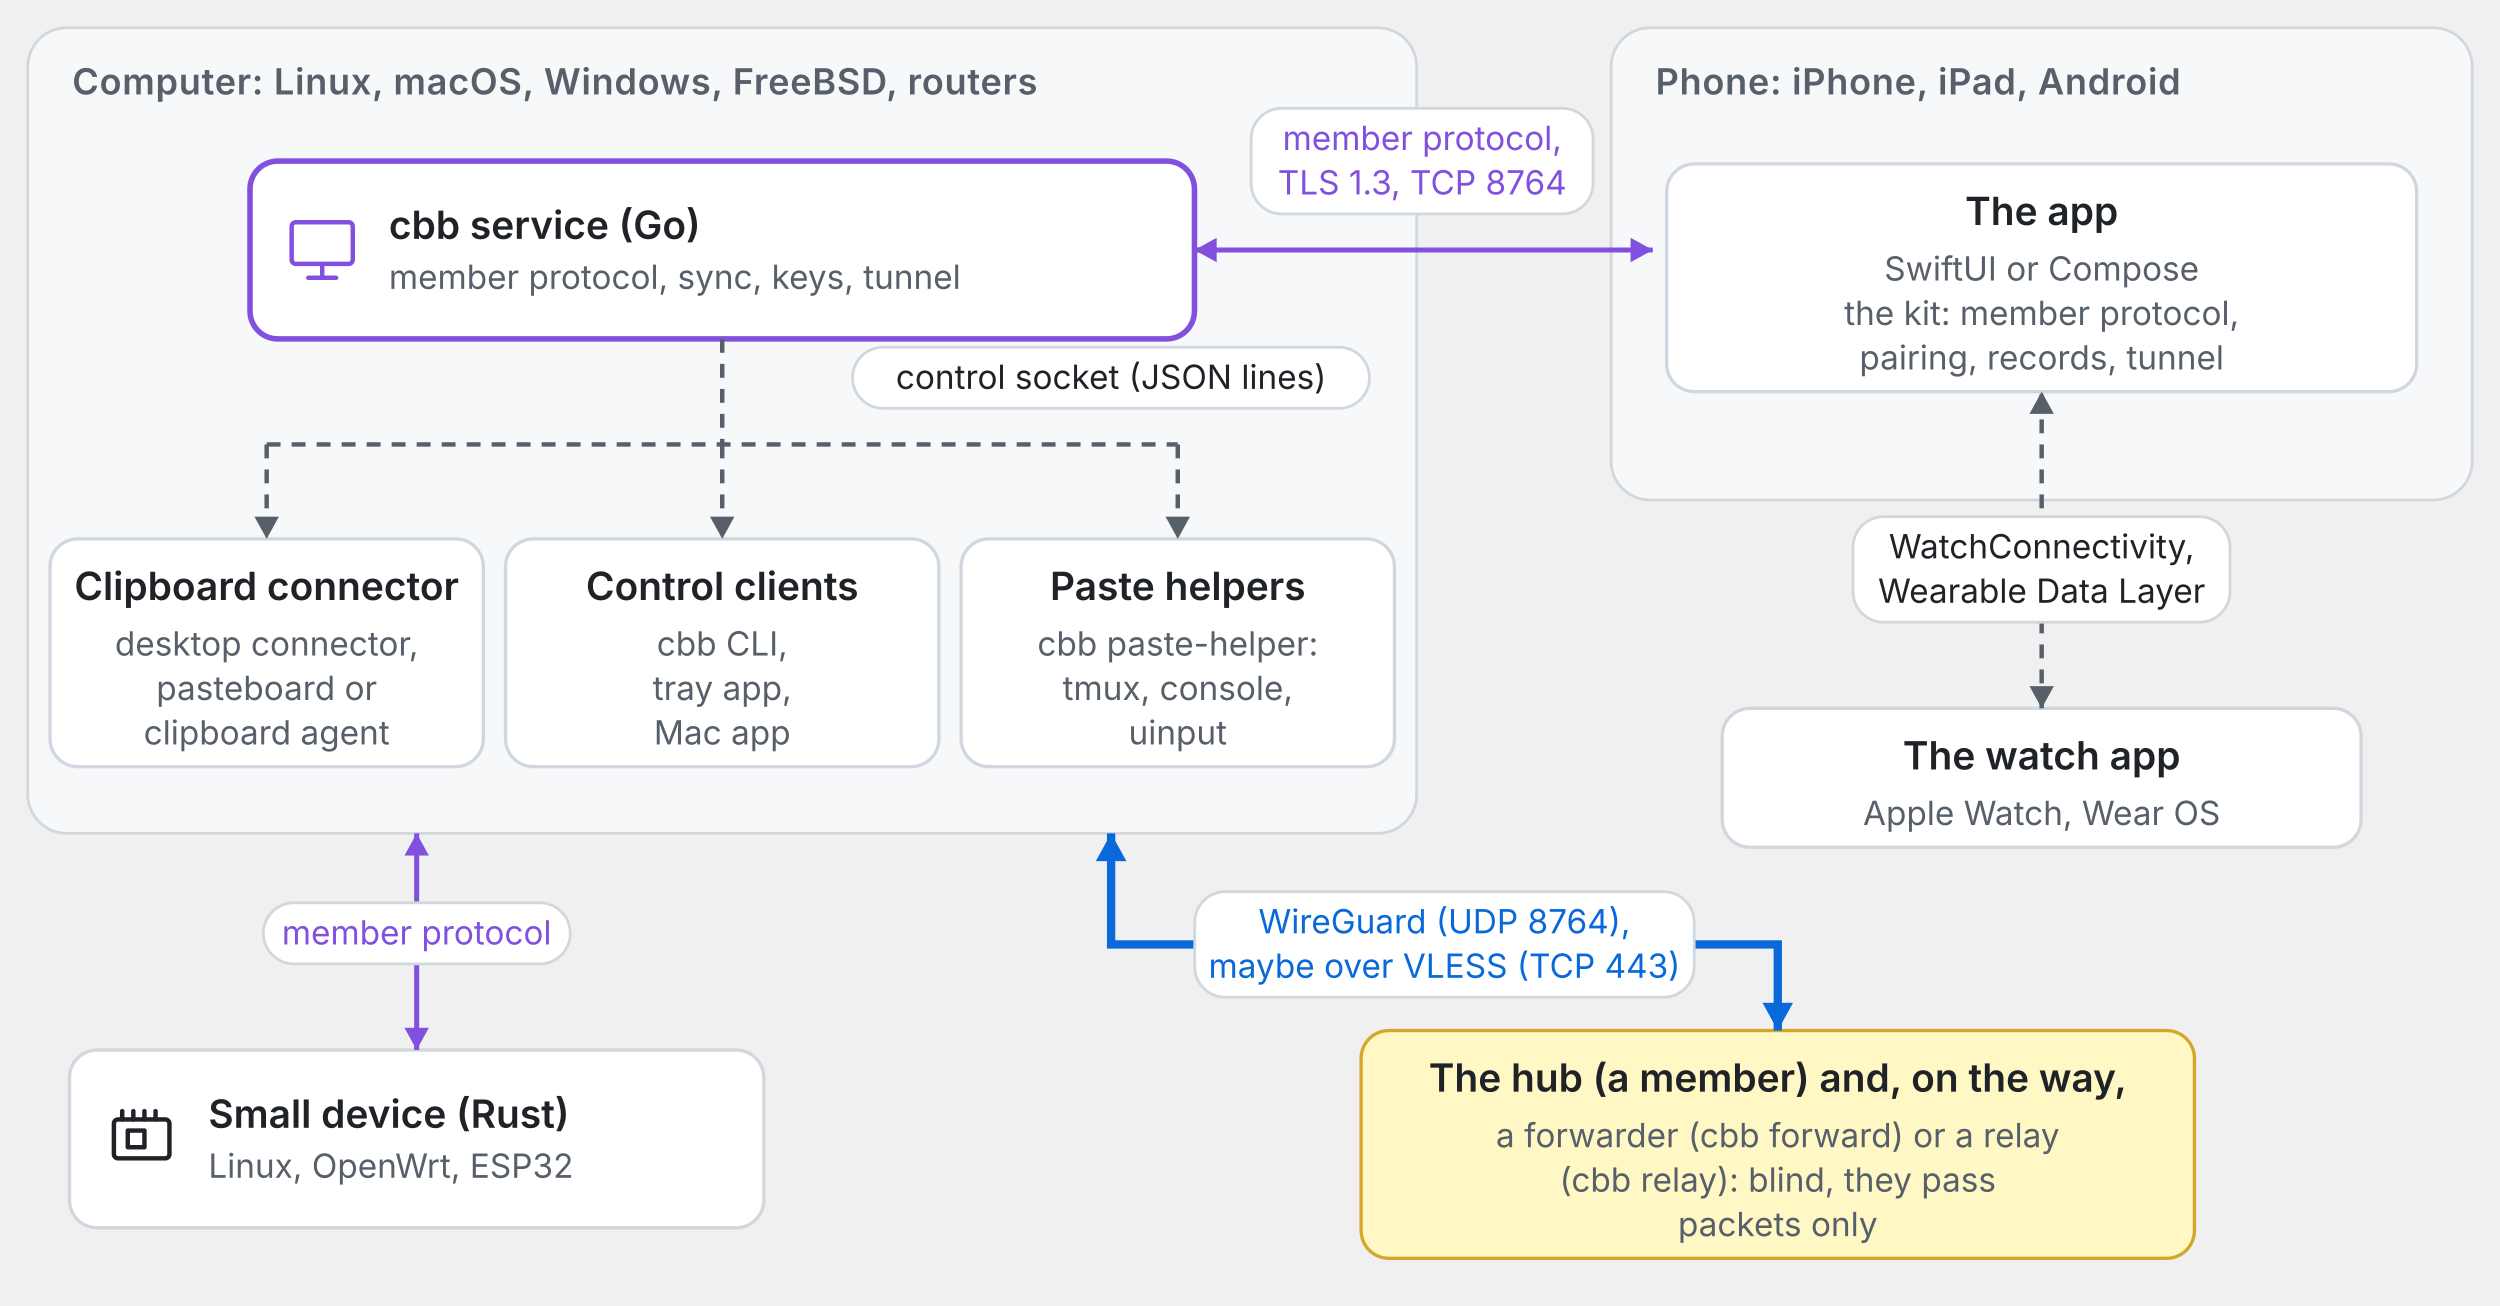
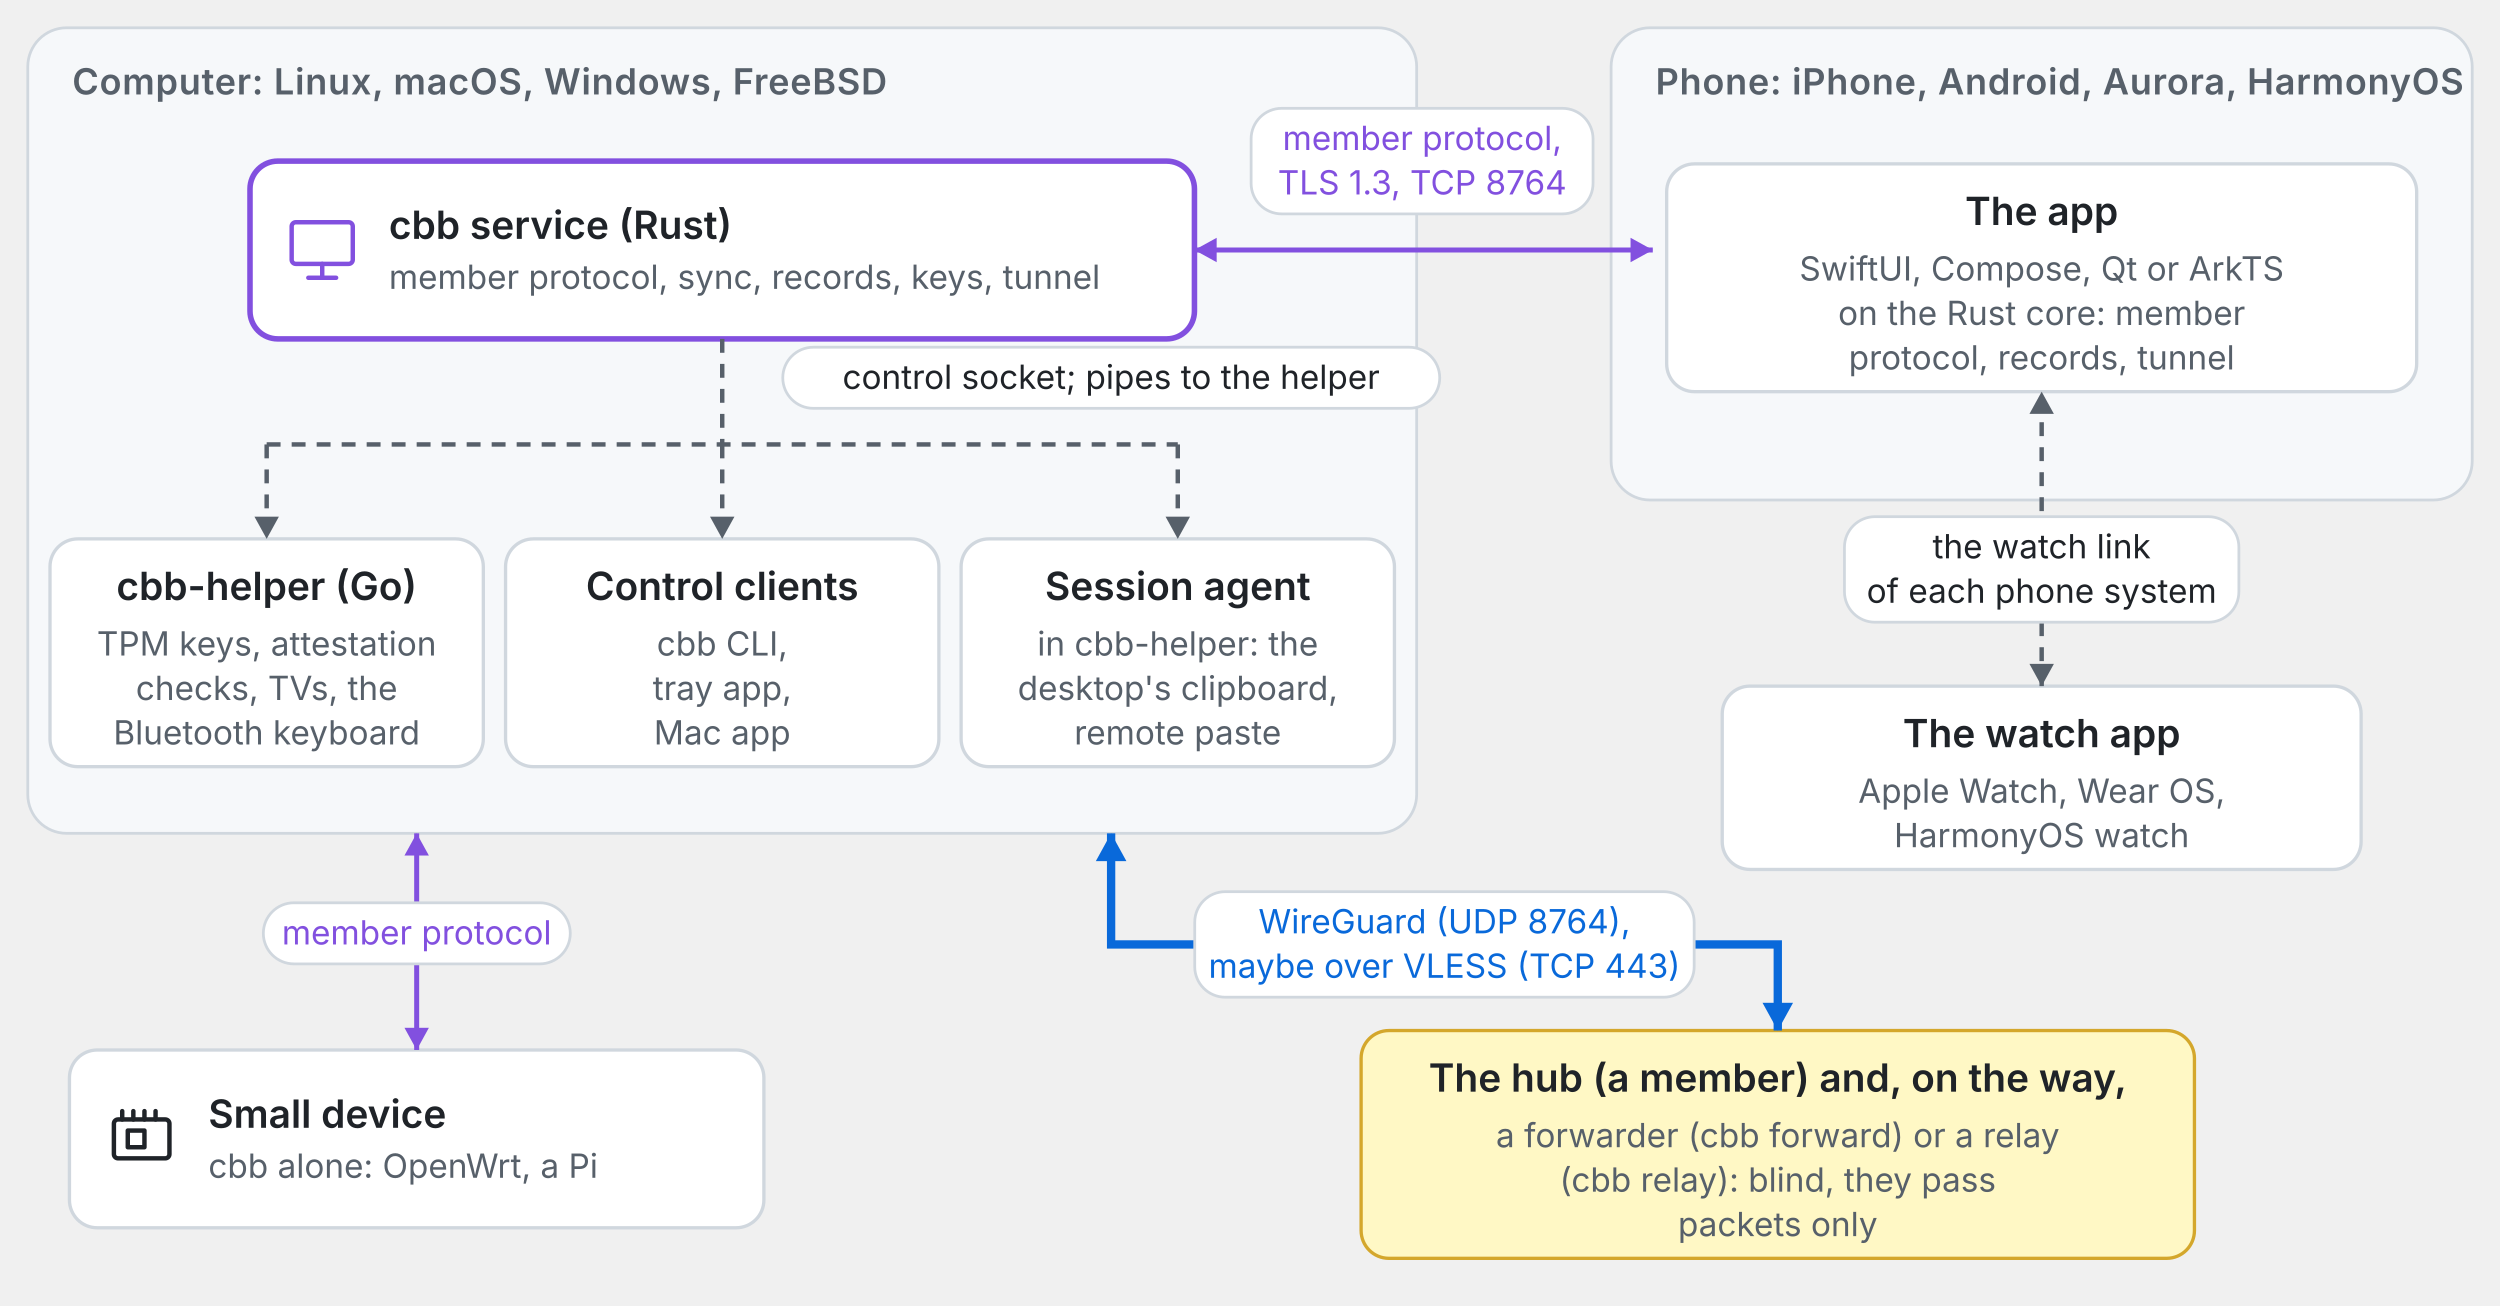
<svg xmlns="http://www.w3.org/2000/svg" width="900" height="470" viewBox="0 0 900 470" role="img" aria-label="The containers: the programs of a computer, a phone, a small device and the hub, and how they talk">
  <style>
  .bg { fill: none; }
  .zone { fill: #f6f8fa; stroke: #d0d7de; stroke-width: 1; }
  .zone-t { fill: #57606a; font: 600 13px system-ui, -apple-system, 'Segoe UI', sans-serif; letter-spacing: .02em; }
  .card { fill: #ffffff; stroke: #d0d7de; stroke-width: 1.2; }
  .card.key { stroke: #8250df; stroke-width: 2; }
  .card.srv { fill: #fff8c5; stroke: #d4a72c; }
  .t { fill: #1f2328; font: 600 14px system-ui, -apple-system, 'Segoe UI', sans-serif; }
  .s { fill: #57606a; font: 12px system-ui, -apple-system, 'Segoe UI', sans-serif; }
  .ic { fill: none; stroke: #1f2328; stroke-width: 1.6; stroke-linecap: round; stroke-linejoin: round; }
  .key .ic, .ic.key { stroke: #8250df; }
  .badge { fill: #8250df; }
  .badge-t { fill: #ffffff; font: 600 10px system-ui, -apple-system, 'Segoe UI', sans-serif; letter-spacing: .04em; }
  .e-tunnel { fill: none; stroke: #0969da; stroke-width: 3; }
  .e-home { fill: none; stroke: #57606a; stroke-width: 1.6; stroke-dasharray: 5 4; }
  .e-pair { fill: none; stroke: #8250df; stroke-width: 1.8; }
  .e-e2e { fill: none; stroke: #1a7f37; stroke-width: 1.8; stroke-dasharray: 2 4; stroke-linecap: round; }
  .a-tunnel { fill: #0969da; } .a-home { fill: #57606a; } .a-pair { fill: #8250df; } .a-e2e { fill: #1a7f37; }
  .lbl-bg { fill: #ffffff; stroke: #d0d7de; stroke-width: 1; }
  .lbl { fill: #1f2328; font: 12px system-ui, -apple-system, 'Segoe UI', sans-serif; }
  .lbl.tunnel { fill: #0969da; } .lbl.pair { fill: #8250df; } .lbl.e2e { fill: #1a7f37; }
  .note { fill: #57606a; font: italic 12px system-ui, -apple-system, 'Segoe UI', sans-serif; }
  @media (prefers-color-scheme: dark) {
    .zone { fill: #161b22; stroke: #30363d; }
    .zone-t, .s, .note { fill: #8b949e; }
    .card { fill: #0d1117; stroke: #3d444d; }
    .card.key { stroke: #a371f7; }
    .card.srv { fill: #272115; stroke: #9e6a03; }
    .t, .lbl { fill: #e6edf3; }
    .ic { stroke: #e6edf3; }
    .key .ic, .ic.key { stroke: #a371f7; }
    .badge { fill: #a371f7; }
    .badge-t { fill: #0d1117; }
    .e-tunnel { stroke: #4493f8; } .a-tunnel { fill: #4493f8; } .lbl.tunnel { fill: #4493f8; }
    .e-home { stroke: #8b949e; } .a-home { fill: #8b949e; }
    .e-pair { stroke: #a371f7; } .a-pair { fill: #a371f7; } .lbl.pair { fill: #a371f7; }
    .e-e2e { stroke: #3fb950; } .a-e2e { fill: #3fb950; } .lbl.e2e { fill: #3fb950; }
    .lbl-bg { fill: #0d1117; stroke: #3d444d; }
  }
</style>
  <rect class="zone" x="10" y="10" width="500" height="290" rx="14" />
-   <text class="zone-t" x="26" y="34">Computer: Linux, macOS, Windows, FreeBSD, routers</text>
+   <text class="zone-t" x="26" y="34">Computer: Linux, macOS, Windows, FreeBSD</text>
  <g class="key">
    <rect class="card key" x="90.0" y="58.0" width="340" height="64" rx="10" />
    <g transform="translate(102.0,76)" class="ic">
      <rect x="3" y="4" width="22" height="15" rx="1.5" />
      <line x1="14" y1="19" x2="14" y2="24" />
      <line x1="9" y1="24" x2="19" y2="24" />
    </g>
-     <text class="t" x="140.0" y="86">cbb service (Go)</text>
-     <text class="s" x="140.0" y="104">member protocol, sync, keys, tunnel</text>
+     <text class="t" x="140.0" y="86">cbb service (Rust)</text>
+     <text class="s" x="140.0" y="104">member protocol, sync, records, keys, tunnel</text>
  </g>
  <g class="">
    <rect class="card " x="18.0" y="194.0" width="156" height="82" rx="10" />
-     <text class="t" x="96" y="216.0" text-anchor="middle">Clipboard connector</text>
-     <text class="s" x="96" y="236.0" text-anchor="middle">desktop connector,</text>
-     <text class="s" x="96" y="252.0" text-anchor="middle">pasteboard or</text>
-     <text class="s" x="96" y="268.0" text-anchor="middle">clipboard agent</text>
+     <text class="t" x="96" y="216.0" text-anchor="middle">cbb-helper (Go)</text>
+     <text class="s" x="96" y="236.0" text-anchor="middle">TPM keys, attestation</text>
+     <text class="s" x="96" y="252.0" text-anchor="middle">checks, TVs, the</text>
+     <text class="s" x="96" y="268.0" text-anchor="middle">Bluetooth keyboard</text>
  </g>
  <g class="">
    <rect class="card " x="182.0" y="194.0" width="156" height="82" rx="10" />
    <text class="t" x="260" y="216.0" text-anchor="middle">Control clients</text>
    <text class="s" x="260" y="236.0" text-anchor="middle">cbb CLI,</text>
    <text class="s" x="260" y="252.0" text-anchor="middle">tray app,</text>
    <text class="s" x="260" y="268.0" text-anchor="middle">Mac app</text>
  </g>
  <g class="">
    <rect class="card " x="346.0" y="194.0" width="156" height="82" rx="10" />
-     <text class="t" x="424" y="216.0" text-anchor="middle">Paste helpers</text>
-     <text class="s" x="424" y="236.0" text-anchor="middle">cbb paste-helper:</text>
-     <text class="s" x="424" y="252.0" text-anchor="middle">tmux, console,</text>
-     <text class="s" x="424" y="268.0" text-anchor="middle">uinput</text>
+     <text class="t" x="424" y="216.0" text-anchor="middle">Session agent</text>
+     <text class="s" x="424" y="236.0" text-anchor="middle">in cbb-helper: the</text>
+     <text class="s" x="424" y="252.0" text-anchor="middle">desktop's clipboard,</text>
+     <text class="s" x="424" y="268.0" text-anchor="middle">remote paste</text>
  </g>
  <path class="e-home" d="M260.0,122.0 L260,160" />
  <path class="e-home" d="M96,160 L424,160" />
  <path class="e-home" d="M96,160 L96.0,194.0" />
  <path class="a-home" d="M96.0,194.0 L100.4,186.0 L91.6,186.0z" />
  <path class="e-home" d="M260,160 L260.0,194.0" />
  <path class="a-home" d="M260.0,194.0 L264.4,186.0 L255.6,186.0z" />
  <path class="e-home" d="M424,160 L424.0,194.0" />
  <path class="a-home" d="M424.0,194.0 L428.4,186.0 L419.6,186.0z" />
  <rect class="zone" x="580" y="10" width="310" height="170" rx="14" />
-   <text class="zone-t" x="596" y="34">Phone: iPhone, iPad, Android</text>
+   <text class="zone-t" x="596" y="34">Phone: iPhone, Android, Aurora, HarmonyOS</text>
  <g class="">
    <rect class="card " x="600.0" y="59.0" width="270" height="82" rx="10" />
    <text class="t" x="735" y="81.0" text-anchor="middle">The app</text>
-     <text class="s" x="735" y="101.0" text-anchor="middle">SwiftUI or Compose</text>
-     <text class="s" x="735" y="117.0" text-anchor="middle">the kit: member protocol,</text>
-     <text class="s" x="735" y="133.0" text-anchor="middle">pairing, records, tunnel</text>
+     <text class="s" x="735" y="101.0" text-anchor="middle">SwiftUI, Compose, Qt or ArkTS</text>
+     <text class="s" x="735" y="117.0" text-anchor="middle">on the Rust core: member</text>
+     <text class="s" x="735" y="133.0" text-anchor="middle">protocol, records, tunnel</text>
  </g>
  <path class="e-pair" d="M430.0,90.0 L595,90" />
  <path class="a-pair" d="M595,90 L587.0,85.6 L587.0,94.4z" />
  <path class="a-pair" d="M430.0,90.0 L438.0,94.4 L438.0,85.6z" />
  <g class="">
-     <rect class="card " x="620.0" y="255.0" width="230" height="50" rx="10" />
-     <text class="t" x="735" y="277.0" text-anchor="middle">The watch app</text>
-     <text class="s" x="735" y="297.0" text-anchor="middle">Apple Watch, Wear OS</text>
+     <rect class="card " x="620.0" y="247.0" width="230" height="66" rx="10" />
+     <text class="t" x="735" y="269.0" text-anchor="middle">The watch app</text>
+     <text class="s" x="735" y="289.0" text-anchor="middle">Apple Watch, Wear OS,</text>
+     <text class="s" x="735" y="305.0" text-anchor="middle">HarmonyOS watch</text>
  </g>
-   <path class="e-home" d="M735.0,255.0 L735.0,141.0" />
+   <path class="e-home" d="M735.0,247.0 L735.0,141.0" />
  <path class="a-home" d="M735.0,141.0 L730.6,149.0 L739.4,149.0z" />
-   <path class="a-home" d="M735.0,255.0 L739.4,247.0 L730.6,247.0z" />
+   <path class="a-home" d="M735.0,247.0 L739.4,239.0 L730.6,239.0z" />
  <g class="">
    <rect class="card " x="25.0" y="378.0" width="250" height="64" rx="10" />
    <g transform="translate(37.0,396)" class="ic">
      <rect x="4" y="7" width="20" height="14" rx="1.5" />
      <rect x="9" y="11" width="6" height="6" />
      <line x1="7" y1="4" x2="7" y2="7" />
      <line x1="11" y1="4" x2="11" y2="7" />
      <line x1="15" y1="4" x2="15" y2="7" />
      <line x1="19" y1="4" x2="19" y2="7" />
    </g>
-     <text class="t" x="75.0" y="406">Small device (Rust)</text>
-     <text class="s" x="75.0" y="424">Linux, OpenWrt, ESP32</text>
+     <text class="t" x="75.0" y="406">Small device</text>
+     <text class="s" x="75.0" y="424">cbb alone: OpenWrt, a Pi</text>
  </g>
  <path class="e-pair" d="M150,300 L150.0,378.0" />
  <path class="a-pair" d="M150.0,378.0 L154.4,370.0 L145.6,370.0z" />
  <path class="a-pair" d="M150,300 L145.6,308.0 L154.4,308.0z" />
  <g class="srv">
    <rect class="card srv" x="490.0" y="371.0" width="300" height="82" rx="10" />
    <text class="t" x="640" y="393.0" text-anchor="middle">The hub (a member) and, on the way,</text>
    <text class="s" x="640" y="413.0" text-anchor="middle">a forwarder (cbb forward) or a relay</text>
    <text class="s" x="640" y="429.0" text-anchor="middle">(cbb relay): blind, they pass</text>
    <text class="s" x="640" y="445.0" text-anchor="middle">packets only</text>
  </g>
  <path class="e-tunnel" d="M400,300 L400,340 L640,340 L640.0,371.0" />
  <path class="a-tunnel" d="M640.0,371.0 L645.5,361.0 L634.5,361.0z" />
  <path class="a-tunnel" d="M400,300 L394.5,310.0 L405.5,310.0z" />
-   <rect class="lbl-bg" x="306.9" y="125.0" width="186.1" height="22" rx="11.0" />
-   <text class="lbl home" x="400" y="140.0" text-anchor="middle">control socket (JSON lines)</text>
+   <rect class="lbl-bg" x="281.8" y="125.0" width="236.5" height="22" rx="11.0" />
+   <text class="lbl home" x="400" y="140.0" text-anchor="middle">control socket; pipes to the helper</text>
  <rect class="lbl-bg" x="450.4" y="39.0" width="123.1" height="38" rx="11" />
  <text class="lbl pair" x="512" y="54.0" text-anchor="middle">member protocol,</text>
  <text class="lbl pair" x="512" y="70.0" text-anchor="middle">TLS 1.3, TCP 8764</text>
-   <rect class="lbl-bg" x="667.1" y="186.0" width="135.7" height="38" rx="11" />
-   <text class="lbl home" x="735" y="201.0" text-anchor="middle">WatchConnectivity,</text>
-   <text class="lbl home" x="735" y="217.0" text-anchor="middle">Wearable Data Layer</text>
+   <rect class="lbl-bg" x="664.0" y="186.0" width="142.0" height="38" rx="11" />
+   <text class="lbl home" x="735" y="201.0" text-anchor="middle">the watch link</text>
+   <text class="lbl home" x="735" y="217.0" text-anchor="middle">of each phone system</text>
  <rect class="lbl-bg" x="94.8" y="325.0" width="110.5" height="22" rx="11.0" />
  <text class="lbl pair" x="150" y="340.0" text-anchor="middle">member protocol</text>
  <rect class="lbl-bg" x="430.1" y="321.0" width="179.8" height="38" rx="11" />
  <text class="lbl tunnel" x="520" y="336.0" text-anchor="middle">WireGuard (UDP 8764),</text>
  <text class="lbl tunnel" x="520" y="352.0" text-anchor="middle">maybe over VLESS (TCP 443)</text>
</svg>
